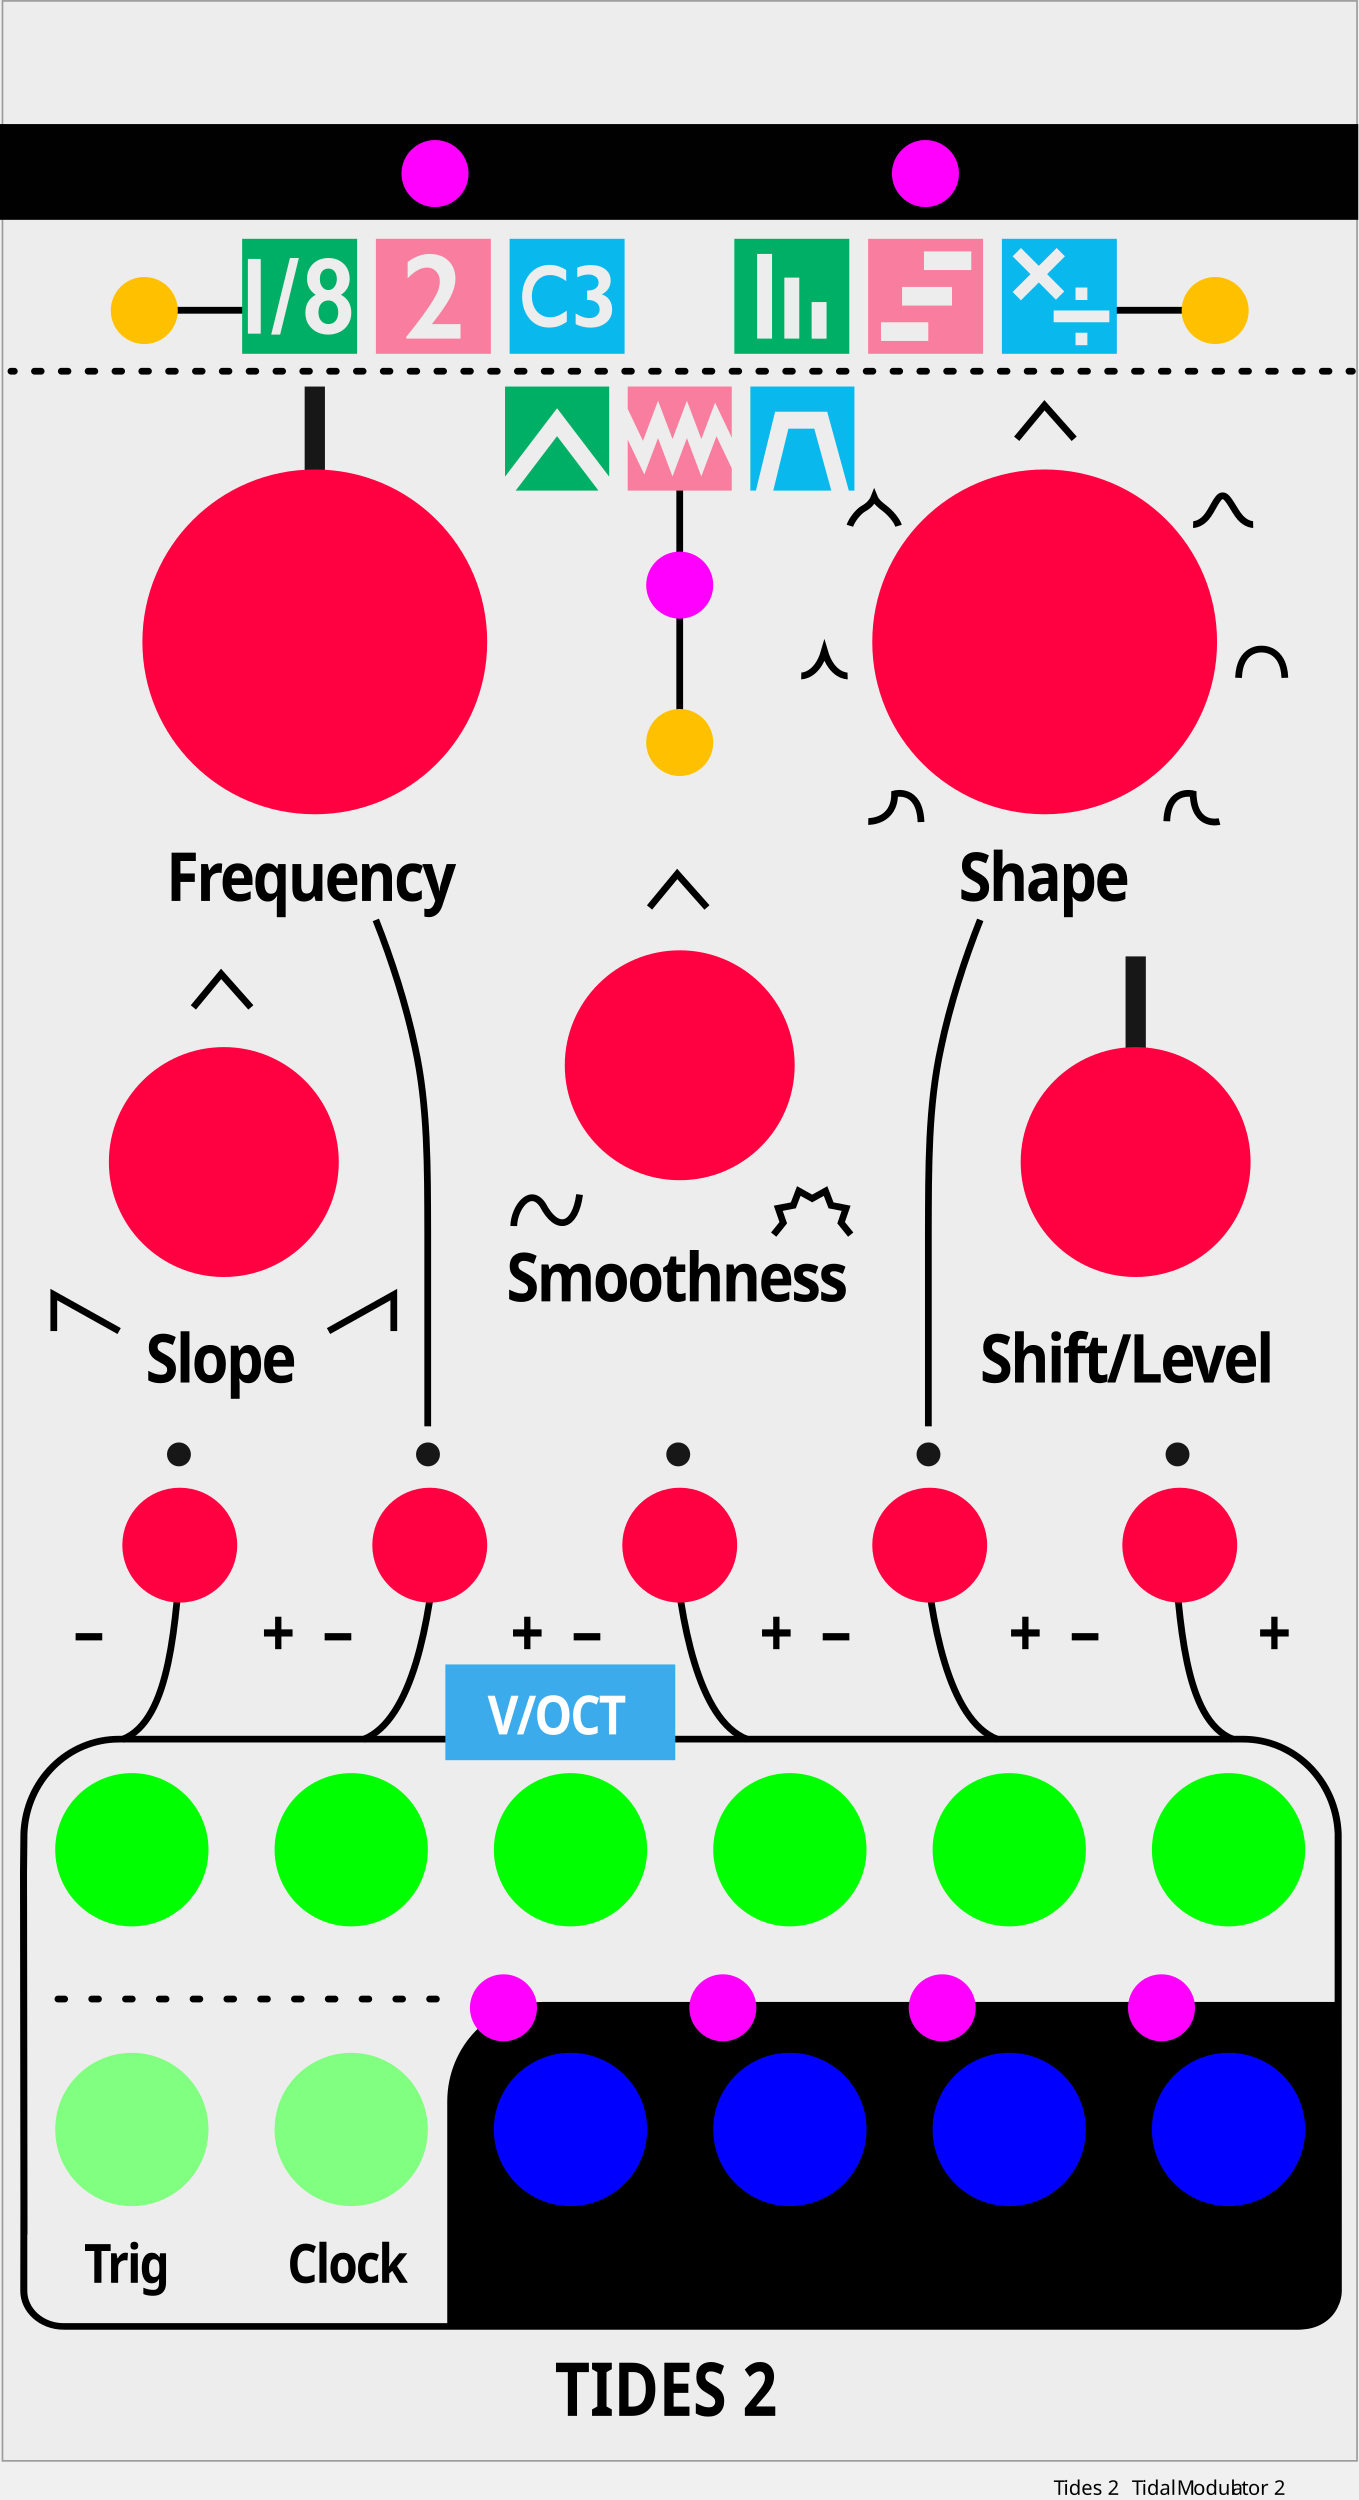
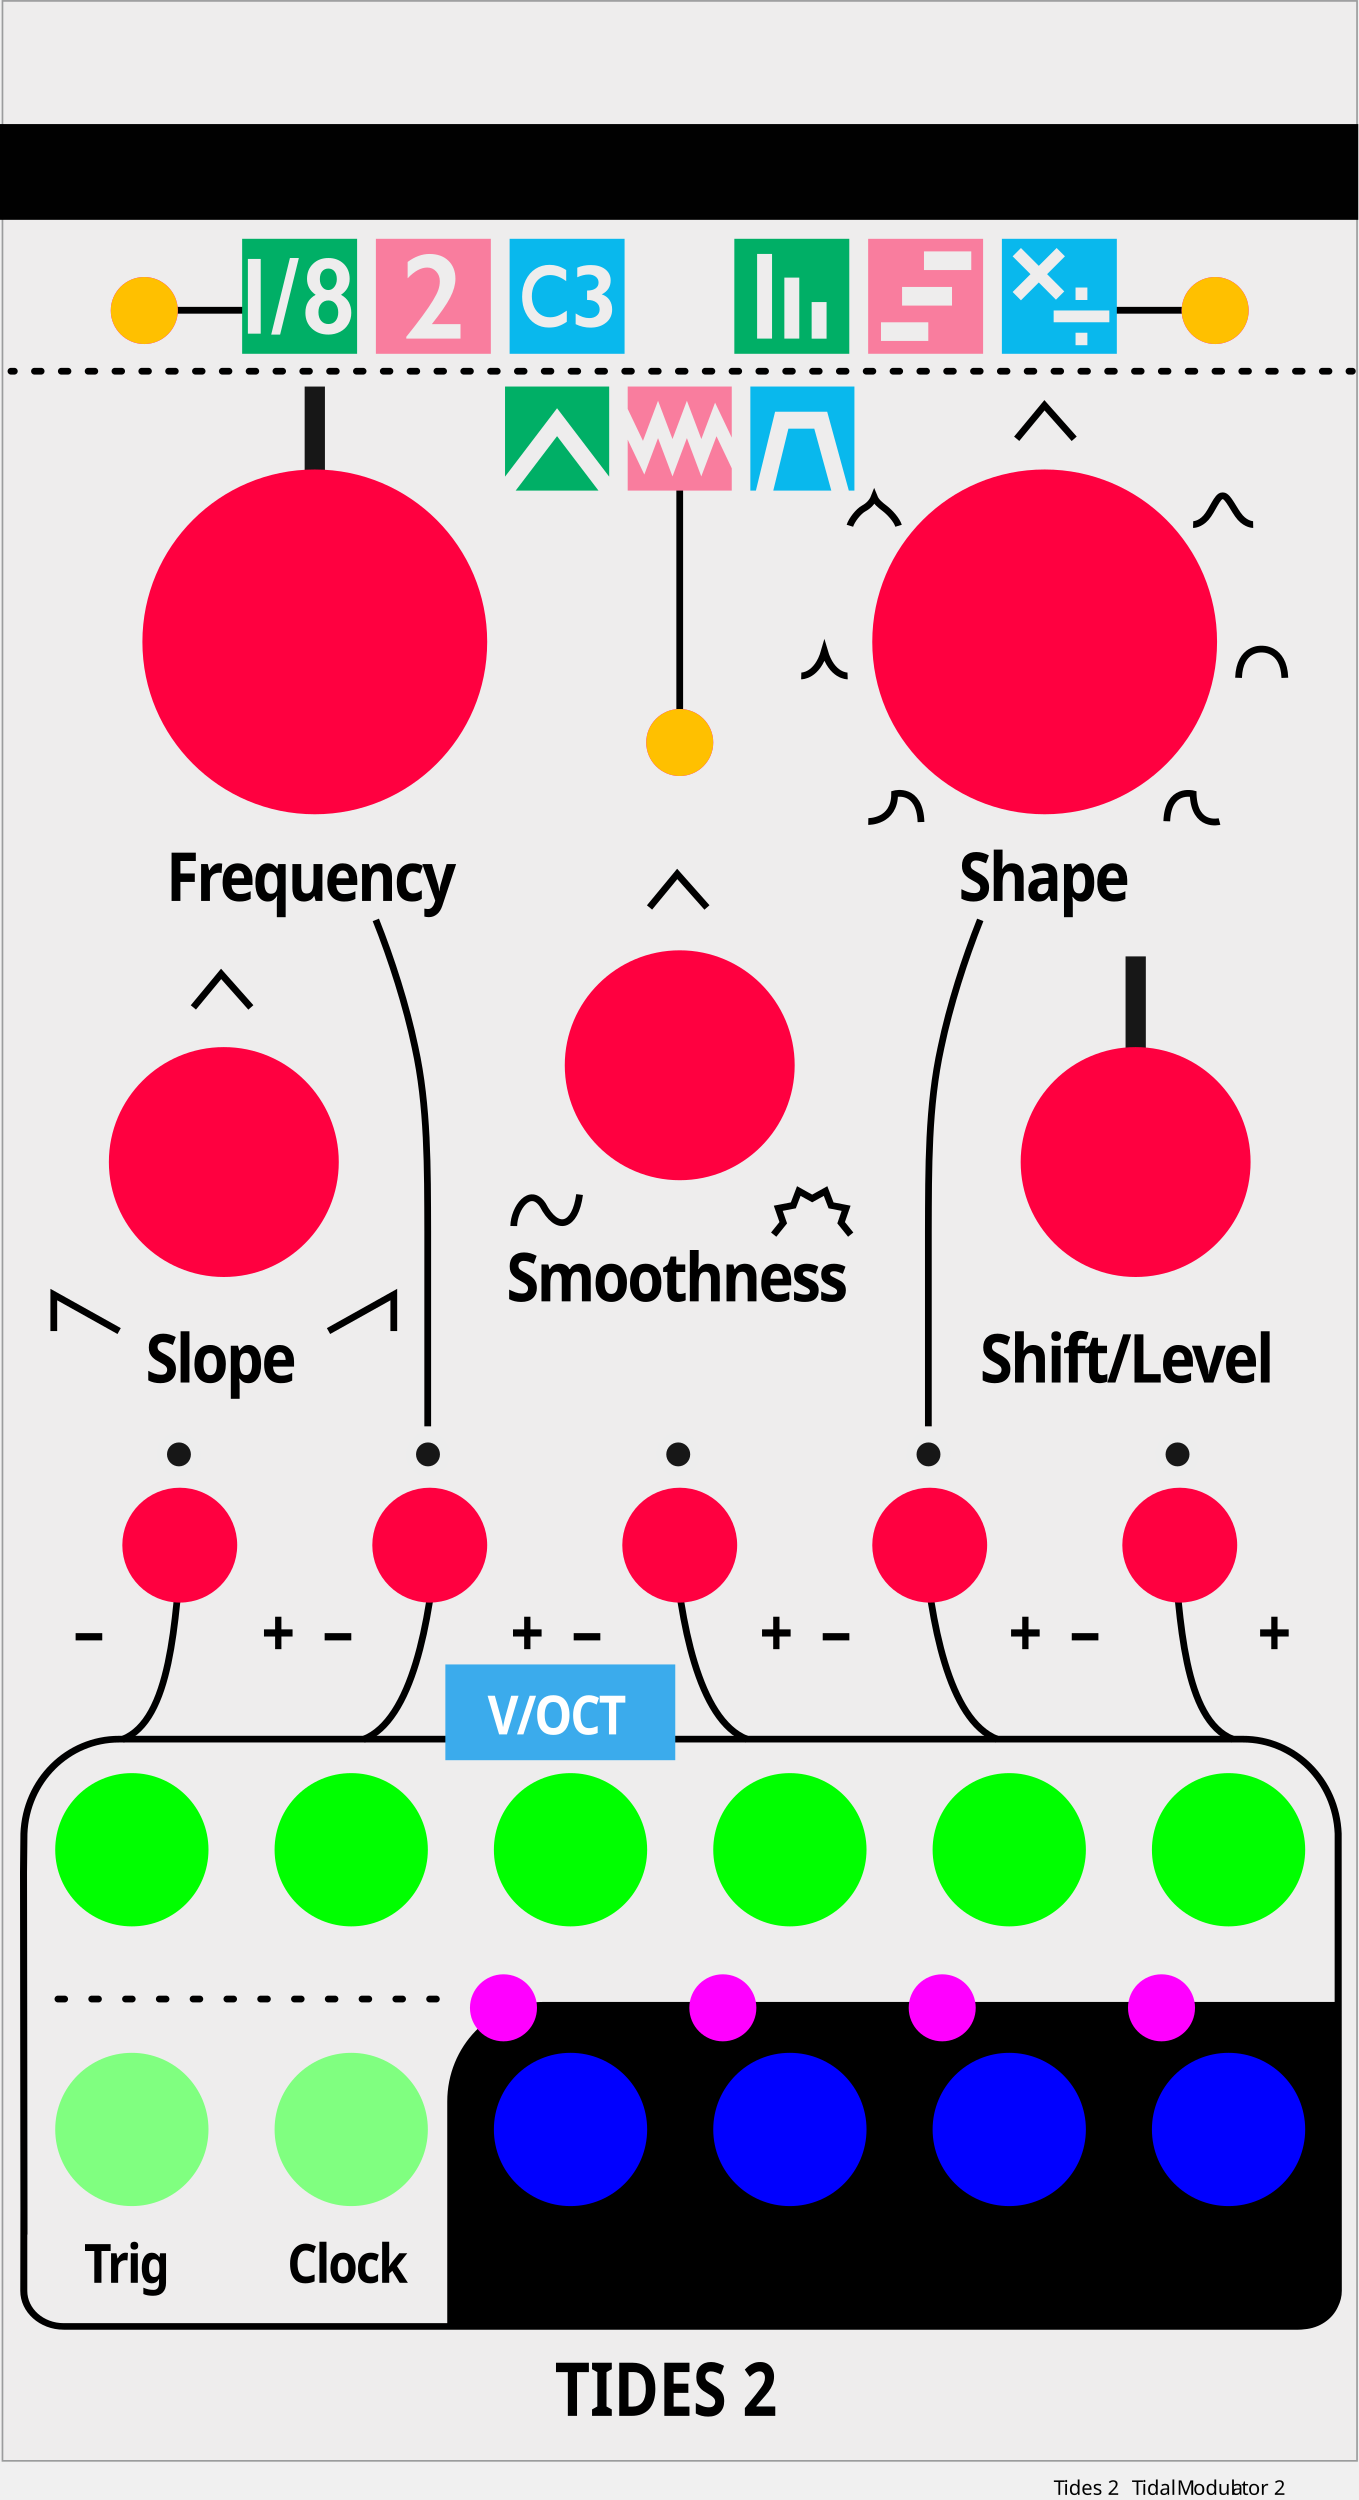
<svg xmlns="http://www.w3.org/2000/svg" width="70.9mm" height="130.5mm" viewBox="0 0 200.98 369.91" version="1.1" id="svg78">
  <defs id="defs78" />
  <g id="faceplate">
    <g id="art">
      <g id="panel">
        <rect x=".36" y=".12" width="200.44" height="364" style="fill: #eeeded; stroke-width: 0px;" id="rect1" />
        <path d="M200.68.25v363.75H.49V.25h200.19M200.93,0H.24v364.25h200.69V0h0Z" style="fill: #9b9c9d; stroke-width: 0px;" id="path1" />
      </g>
      <path d="M197.99,341.3c.35-.71.56-1.5.56-2.33l-.02-67.67c-.32-8.11-6.73-14.46-14.6-14.46H17.61c-7.86,0-14.27,6.35-14.59,14.47l-.06,5.72.06,49.99-.02,11.95c0,3.17,2.88,5.75,6.41,5.75h182.72c.29,0,.57-.02.85-.06,2.29-.17,4.2-1.52,5.01-3.36ZM4.04,338.97v-8.32h.03l-.07-53.61.06-5.7c.3-7.58,6.25-13.51,13.55-13.51h166.32c7.3,0,13.25,5.93,13.56,13.5v24.89s-.28,0-.28,0h-116.81c-7.85,0-14.22,6.6-14.22,14.74v32.79H9.41c-2.96,0-5.37-2.14-5.37-4.77Z" style="stroke-width: 0px;" id="path2" />
      <line x1="100.58" y1="72.28" x2="100.58" y2="113.39" style="fill: none; stroke: #000; stroke-linejoin: round;" id="line2" />
      <line x1="36.47" y1="45.9" x2="20.11" y2="45.9" style="fill: none; stroke: #000; stroke-linejoin: round;" id="line3" />
      <line x1="180.74" y1="45.9" x2="164.58" y2="45.9" style="fill: none; stroke: #000; stroke-linejoin: round;" id="line4" />
      <rect y="18.35" width="200.98" height="14.17" style="fill: #010101; stroke-width: 0px;" id="rect4" />
      <g id="g5">
        <polygon points="116.66 63.42 114.42 72.59 123.01 72.59 120.49 63.42 116.66 63.42" style="fill: #09b8ed; stroke-width: 0px;" id="polygon4" />
        <polygon points="111.03 57.19 111.03 72.59 111.85 72.59 114.69 60.92 122.4 60.92 125.6 72.59 126.43 72.59 126.43 57.19 111.03 57.19" style="fill: #09b8ed; stroke-width: 0px;" id="polygon5" />
      </g>
      <g id="g9">
        <polygon points="88.56 72.59 82.43 64.53 76.3 72.59 88.56 72.59" style="fill: #00af66; stroke-width: 0px;" id="polygon6" />
        <polygon points="82.43 60.4 90.14 70.52 90.14 57.19 74.73 57.19 74.73 70.52 82.43 60.4" style="fill: #00af66; stroke-width: 0px;" id="polygon7" />
        <polygon points="90.13 72.59 90.14 72.59 90.14 72.59 90.13 72.59" style="fill: #00af66; stroke-width: 0px;" id="polygon8" />
        <polygon points="74.73 72.59 74.73 72.59 74.73 72.59 74.73 72.59" style="fill: #00af66; stroke-width: 0px;" id="polygon9" />
      </g>
      <g id="g11">
        <polygon points="95.14 65.23 97.37 59.29 99.51 64.96 101.64 59.29 103.78 64.96 105.81 59.57 108.28 64.75 108.28 57.19 92.88 57.19 92.88 60.5 95.14 65.23" style="fill: #f97d9e; stroke-width: 0px;" id="polygon10" />
        <polygon points="106.02 64.54 103.77 70.49 101.64 64.82 99.51 70.49 97.37 64.82 95.34 70.21 92.88 65.04 92.88 72.59 108.28 72.59 108.28 69.29 106.02 64.54" style="fill: #f97d9e; stroke-width: 0px;" id="polygon11" />
      </g>
      <path d="M183.27,100.29c.16-4.5,3.39-4.25,3.39-4.25,0,0,3.3-.25,3.46,4.25" style="fill: none; stroke: #000; stroke-miterlimit: 10;" id="path11" />
      <path d="M118.56,100.01s2.36.07,3.43-3.68c1.09,3.76,3.43,3.68,3.43,3.68" style="fill: none; stroke: #000; stroke-miterlimit: 10;" id="path12" />
      <path d="M180.45,121.55s-3.72.98-3.9-4.05v-.04s-3.72-.98-3.9,4.05" style="fill: none; stroke: #000; stroke-miterlimit: 10;" id="path13" />
      <path d="M128.48,121.55s3.9.09,3.9-4.09h0s3.72-1.01,3.9,4.17" style="fill: none; stroke: #000; stroke-miterlimit: 10;" id="path14" />
      <path d="M185.43,77.61s-.96.02-1.91-1.03c-.94-1.06-1.79-3.22-2.54-3.22h-.12c-.75,0-1.46,2.16-2.4,3.22-.94,1.06-1.91,1.03-1.91,1.03" style="fill: none; stroke: #000; stroke-linejoin: round;" id="path15" />
      <path d="M132.96,77.79c-.26-.85-1.27-1.97-2.04-2.56-.66-.51-1.27-.97-1.56-1.69-.28.72-.84,1.3-1.56,1.69-.78.43-1.78,1.71-2.04,2.56" style="fill: none; stroke: #000; stroke-miterlimit: 10;" id="path16" />
      <polyline points="150.44 64.92 154.55 59.96 158.95 64.92" style="fill: none; stroke: #000; stroke-miterlimit: 10;" id="polyline16" />
      <polyline points="48.61 196.95 58.27 191.55 58.27 196.95" style="fill: none; stroke: #000; stroke-miterlimit: 10;" id="polyline17" />
      <polyline points="17.63 196.95 7.96 191.55 7.96 196.95" style="fill: none; stroke: #000; stroke-miterlimit: 10;" id="polyline18" />
      <polyline points="28.61 149.06 32.72 144.1 37.12 149.06" style="fill: none; stroke: #000; stroke-miterlimit: 10;" id="polyline19" />
      <polyline points="96.11 134.27 100.21 129.31 104.61 134.27" style="fill: none; stroke: #000; stroke-miterlimit: 10;" id="polyline20" />
      <polyline points="114.48 182.68 115.9 180.92 115.16 178.78 117.39 178.35 118.2 176.23 120.18 177.33 122.16 176.23 122.97 178.35 125.2 178.78 124.46 180.92 125.88 182.68" style="fill: none; stroke: #000; stroke-miterlimit: 10;" id="polyline21" />
      <path d="M76.02,181.41c.05-2.69,2.43-5.89,4.29-3.13,2.11,4.08,4.82,3.3,5.45-1.53" style="fill: none; stroke: #000; stroke-miterlimit: 10;" id="path21" />
      <path d="M128.46,35.33v17.01h17.01v-17.01h-17.01ZM137.36,50.44h-7v-2.76h7v2.76ZM140.87,45.21h-7.39v-2.76h7.39v2.76ZM143.72,39.95h-7v-2.76h7v2.76Z" style="fill: #f97d9e; stroke-width: 0px;" id="path22" />
      <path d="M108.66,35.33v17.01s17.01,0,17.01,0v-17.01s-17.01,0-17.01,0ZM120.1,44.69h2.21v5.41h-2.21v-5.41ZM116.06,41.07h2.21v9.02h-2.21v-9.02ZM112.03,37.57h2.21v12.52h-2.21v-12.52Z" style="fill: #00af66; stroke-width: 0px;" id="path23" />
      <path d="M148.25,35.33v17.01h17.01v-17.01h-17.01ZM159.15,42.54h1.75v1.84h-1.75v-1.84ZM149.84,43.2l2.64-2.64-2.64-2.64,1.23-1.23,2.64,2.64,2.64-2.64,1.23,1.23-2.64,2.64,2.54,2.55-1.23,1.23-2.54-2.55-2.64,2.64-1.23-1.23ZM160.9,51.07h-1.75v-1.84h1.75v1.84ZM164.15,47.68h-8.24v-1.75h8.24v1.75Z" style="fill: #09b8ed; stroke-width: 0px;" id="path24" />
      <g id="g27">
        <path d="M48.59,42.91c.36,0,.65-.16.89-.47s.36-.7.36-1.15c0-.48-.11-.86-.34-1.14s-.53-.42-.91-.42-.69.14-.92.41-.34.66-.34,1.15.12.86.36,1.17.54.45.91.45Z" style="fill: #00af66; stroke-width: 0px;" id="path25" />
        <path d="M48.61,44.45c-.45,0-.81.16-1.08.47s-.41.74-.41,1.27.13.97.4,1.28c.27.31.63.47,1.08.47s.81-.16,1.06-.47.39-.73.39-1.25-.13-.94-.4-1.27-.61-.5-1.04-.5Z" style="fill: #00af66; stroke-width: 0px;" id="path26" />
        <path d="M35.83,35.33v17.01h17.01v-17.01h-17.01ZM38.58,49.36h-1.9v-11.05h1.9v11.05ZM41.45,49.5h-1.32l2.77-11.33h1.32l-2.77,11.33ZM51.54,47.94c-.29.49-.7.88-1.22,1.15-.52.27-1.1.41-1.73.41-.99,0-1.8-.3-2.44-.9-.64-.6-.96-1.37-.96-2.32,0-.63.13-1.16.38-1.59s.63-.79,1.14-1.08c-.85-.57-1.28-1.36-1.28-2.36,0-.91.3-1.65.89-2.22s1.35-.86,2.27-.86,1.68.29,2.27.86.88,1.32.88,2.23c0,1-.43,1.78-1.28,2.35.53.3.92.67,1.16,1.12s.36.96.36,1.56-.15,1.16-.44,1.66Z" style="fill: #00af66; stroke-width: 0px;" id="path27" />
      </g>
      <path d="M55.62,35.33v17.01h17.01v-17.01h-17.01ZM68.13,50.09h-8.01v-.26c.93-1.15,1.73-2.18,2.4-3.1.67-.92,1.19-1.68,1.55-2.28s.63-1.12.78-1.54.23-.86.23-1.32c0-.57-.18-1.04-.54-1.43s-.8-.58-1.32-.58c-.93,0-1.9.53-2.9,1.59v-2.42c1.06-.78,2.13-1.18,3.23-1.18,1.17,0,2.11.33,2.8,1s1.04,1.56,1.04,2.68c0,.85-.26,1.77-.77,2.76s-1.42,2.3-2.72,3.94h4.24v2.14Z" style="fill: #f97d9e; stroke-width: 0px;" id="path28" />
      <path d="M75.41,35.33v17.01h17.01v-17.01h-17.01ZM83.86,47.62c-.47.31-.89.52-1.28.65s-.85.19-1.37.19c-.76,0-1.43-.19-2.03-.57-.6-.38-1.06-.93-1.41-1.64s-.51-1.5-.51-2.35c0-.91.18-1.73.53-2.45.35-.72.83-1.28,1.45-1.68.61-.39,1.31-.59,2.08-.59.41,0,.81.06,1.2.17.39.12.81.31,1.26.6v1.64c-.44-.32-.85-.55-1.23-.69-.38-.14-.77-.21-1.17-.21-.51,0-.97.13-1.38.4-.41.27-.73.64-.96,1.12-.23.48-.34,1.02-.34,1.61s.11,1.15.34,1.62c.23.48.55.85.96,1.11.41.26.87.39,1.39.39.39,0,.77-.07,1.13-.21.36-.14.81-.4,1.35-.77v1.64ZM89.68,47.73c-.59.49-1.36.74-2.32.74-.76,0-1.48-.17-2.18-.51v-1.59c.38.25.74.42,1.06.53.32.11.65.16.98.16.44,0,.81-.12,1.09-.36.28-.24.42-.55.42-.93,0-.42-.16-.76-.47-1.01s-.74-.38-1.28-.38h-.11v-1.4h.08c.51,0,.9-.11,1.19-.32s.43-.5.43-.86-.14-.65-.41-.86c-.28-.22-.63-.33-1.06-.33-.53,0-1.1.14-1.68.41v-1.42c.59-.26,1.26-.39,2-.39.88,0,1.59.21,2.13.62.54.42.81.97.81,1.65,0,.93-.44,1.62-1.32,2.07.51.17.89.45,1.15.84s.39.86.39,1.39c0,.8-.29,1.45-.88,1.94Z" style="fill: #09b8ed; stroke-width: 0px;" id="path29" />
      <rect x="65.9" y="246.28" width="34.02" height="14.17" style="fill: #3babec; stroke-width: 0px;" id="rect29" />
      <g id="art_2" data-name="art 2">
        <path d="M15.13,242.72h-3.94v-1.07h3.94v1.07Z" style="stroke-width: 0px;" id="path30" />
        <path d="M51.98,242.72h-3.94v-1.07h3.94v1.07Z" style="stroke-width: 0px;" id="path31" />
        <path d="M88.83,242.72h-3.94v-1.07h3.94v1.07Z" style="stroke-width: 0px;" id="path32" />
        <path d="M125.68,242.72h-3.94v-1.07h3.94v1.07Z" style="stroke-width: 0px;" id="path33" />
        <path d="M162.53,242.72h-3.94v-1.07h3.94v1.07Z" style="stroke-width: 0px;" id="path34" />
        <path d="M43.29,242.15h-1.65v1.87h-.93v-1.87h-1.65v-1.06h1.65v-1.87h.93v1.87h1.65v1.06Z" style="stroke-width: 0px;" id="path35" />
        <path d="M80.14,242.15h-1.65v1.87h-.93v-1.87h-1.65v-1.06h1.65v-1.87h.93v1.87h1.65v1.06Z" style="stroke-width: 0px;" id="path36" />
        <path d="M116.99,242.15h-1.65v1.87h-.93v-1.87h-1.65v-1.06h1.65v-1.87h.93v1.87h1.65v1.06Z" style="stroke-width: 0px;" id="path37" />
        <path d="M153.84,242.15h-1.65v1.87h-.93v-1.87h-1.65v-1.06h1.65v-1.87h.93v1.87h1.65v1.06Z" style="stroke-width: 0px;" id="path38" />
        <path d="M190.69,242.15h-1.65v1.87h-.93v-1.87h-1.65v-1.06h1.65v-1.87h.93v1.87h1.65v1.06Z" style="stroke-width: 0px;" id="path39" />
        <g id="center">
          <path d="M26.48,217.73c-1.39,0-2.52-1.13-2.52-2.52s1.13-2.52,2.52-2.52,2.52,1.13,2.52,2.52-1.13,2.52-2.52,2.52Z" style="fill: #171717; stroke-width: 0px;" id="path40" />
          <path d="M26.48,213.43c.98,0,1.77.79,1.77,1.77s-.79,1.77-1.77,1.77-1.77-.79-1.77-1.77.79-1.77,1.77-1.77M26.48,211.93c-1.8,0-3.27,1.47-3.27,3.27s1.47,3.27,3.27,3.27,3.27-1.47,3.27-3.27-1.47-3.27-3.27-3.27h0Z" style="fill: #ededed; stroke-width: 0px;" id="path41" />
        </g>
        <g id="center-2" data-name="center">
          <path d="M63.33,217.73c-1.39,0-2.52-1.13-2.52-2.52s1.13-2.52,2.52-2.52,2.52,1.13,2.52,2.52-1.13,2.52-2.52,2.52Z" style="fill: #171717; stroke-width: 0px;" id="path42" />
          <path d="M63.33,213.43c.98,0,1.77.79,1.77,1.77s-.79,1.77-1.77,1.77-1.77-.79-1.77-1.77.79-1.77,1.77-1.77M63.33,211.93c-1.8,0-3.27,1.47-3.27,3.27s1.47,3.27,3.27,3.27,3.27-1.47,3.27-3.27-1.47-3.27-3.27-3.27h0Z" style="fill: #ededed; stroke-width: 0px;" id="path43" />
        </g>
        <g id="center-3" data-name="center">
          <path d="M100.36,217.73c-1.39,0-2.52-1.13-2.52-2.52s1.13-2.52,2.52-2.52,2.52,1.13,2.52,2.52-1.13,2.52-2.52,2.52Z" style="fill: #171717; stroke-width: 0px;" id="path44" />
          <path d="M100.36,213.43c.98,0,1.77.79,1.77,1.77s-.79,1.77-1.77,1.77-1.77-.79-1.77-1.77.79-1.77,1.77-1.77M100.36,211.93c-1.8,0-3.27,1.47-3.27,3.27s1.47,3.27,3.27,3.27,3.27-1.47,3.27-3.27-1.47-3.27-3.27-3.27h0Z" style="fill: #ededed; stroke-width: 0px;" id="path45" />
        </g>
        <g id="center-4" data-name="center">
          <path d="M137.39,217.73c-1.39,0-2.52-1.13-2.52-2.52s1.13-2.52,2.52-2.52,2.52,1.13,2.52,2.52-1.13,2.52-2.52,2.52Z" style="fill: #171717; stroke-width: 0px;" id="path46" />
          <path d="M137.39,213.43c.98,0,1.77.79,1.77,1.77s-.79,1.77-1.77,1.77-1.77-.79-1.77-1.77.79-1.77,1.77-1.77M137.39,211.93c-1.8,0-3.27,1.47-3.27,3.27s1.47,3.27,3.27,3.27,3.27-1.47,3.27-3.27-1.47-3.27-3.27-3.27h0Z" style="fill: #ededed; stroke-width: 0px;" id="path47" />
        </g>
        <g id="center-5" data-name="center">
          <path d="M174.24,217.73c-1.39,0-2.52-1.13-2.52-2.52s1.13-2.52,2.52-2.52,2.52,1.13,2.52,2.52-1.13,2.52-2.52,2.52Z" style="fill: #171717; stroke-width: 0px;" id="path48" />
          <path d="M174.24,213.43c.98,0,1.77.79,1.77,1.77s-.79,1.77-1.77,1.77-1.77-.79-1.77-1.77.79-1.77,1.77-1.77M174.24,211.93c-1.8,0-3.27,1.47-3.27,3.27s1.47,3.27,3.27,3.27,3.27-1.47,3.27-3.27-1.47-3.27-3.27-3.27h0Z" style="fill: #ededed; stroke-width: 0px;" id="path49" />
        </g>
        <path d="M137.37,211.05c0-9.41,0-19.43,0-28.85.03-9.38-.04-18.53,1.88-27.26,1.27-6.1,3.49-13.05,5.8-18.83" style="fill: none; stroke: #000; stroke-miterlimit: 10;" id="path50" />
        <path d="M63.29,211.05c0-9.41,0-19.43,0-28.85-.03-9.38.04-18.53-1.88-27.26-1.27-6.1-3.49-13.05-5.8-18.83" style="fill: none; stroke: #000; stroke-miterlimit: 10;" id="path51" />
        <g id="Layer_7" data-name="Layer 7">
          <path d="M64.61,227.96c-.96,11.87-3.62,26.6-10.83,29.41" style="fill: none; stroke: #000; stroke-miterlimit: 10;" id="path52" />
          <path d="M26.93,227.96c-.96,11.87-1.6,26.6-8.81,29.41" style="fill: none; stroke: #000; stroke-miterlimit: 10;" id="path53" />
          <path d="M99.69,227.93c.96,11.87,3.62,26.6,10.83,29.41" style="fill: none; stroke: #000; stroke-miterlimit: 10;" id="path54" />
          <path d="M136.72,227.93c.96,11.87,3.62,26.6,10.83,29.41" style="fill: none; stroke: #000; stroke-miterlimit: 10;" id="path55" />
          <path d="M173.61,227.93c.96,11.87,1.6,26.6,8.81,29.41" style="fill: none; stroke: #000; stroke-miterlimit: 10;" id="path56" />
        </g>
        <g id="solid_divider" data-name="solid divider">
          <g id="g58">
            <line x1="1.62" y1="54.92" x2="2.12" y2="54.92" style="fill: none; stroke: #000; stroke-linecap: round; stroke-linejoin: round;" id="line56" />
            <line x1="5.1" y1="54.92" x2="198.12" y2="54.92" style="fill: none; stroke: #000; stroke-dasharray: 0 0 .99 2.98; stroke-linecap: round; stroke-linejoin: round;" id="line57" />
            <line x1="199.61" y1="54.92" x2="200.11" y2="54.92" style="fill: none; stroke: #000; stroke-linecap: round; stroke-linejoin: round;" id="line58" />
          </g>
        </g>
      </g>
      <line x1="8.57" y1="295.79" x2="64.61" y2="295.79" style="fill: none; stroke: #000; stroke-dasharray: 0 0 1 4; stroke-linecap: round; stroke-linejoin: round;" id="line59" />
      <line x1="168.05" y1="141.51" x2="168.05" y2="155.68" style="fill: none; stroke: #171717; stroke-miterlimit: 10; stroke-width: 3px;" id="line60" />
      <line x1="46.58" y1="57.19" x2="46.58" y2="71.36" style="fill: none; stroke: #171717; stroke-miterlimit: 10; stroke-width: 3px;" id="line61" />
    </g>
    <g id="text">
      <text transform="translate(21.54 204.57) scale(.88 1)" style="font-family: GillSans-Bold, 'Gill Sans'; font-size: 10px; font-weight: 700; letter-spacing: -.04em;" id="text61">
        <tspan x="0" y="0" id="tspan61">Slope</tspan>
      </text>
      <text transform="translate(24.59 133.3) scale(.88 1)" style="font-family: GillSans-Bold, 'Gill Sans'; font-size: 10px; font-weight: 700; letter-spacing: -.04em;" id="text62">
        <tspan x="0" y="0" id="tspan62">Frequency</tspan>
      </text>
      <text transform="translate(141.86 133.3) scale(.88 1)" style="font-family: GillSans-Bold, 'Gill Sans'; font-size: 10px; font-weight: 700; letter-spacing: -.04em;" id="text63">
        <tspan x="0" y="0" id="tspan63">Shape</tspan>
      </text>
      <text transform="translate(74.94 192.55) scale(.88 1)" style="font-family: GillSans-Bold, 'Gill Sans'; font-size: 10px; font-weight: 700; letter-spacing: -.04em;" id="text64">
        <tspan x="0" y="0" id="tspan64">Smoothness</tspan>
      </text>
      <text transform="translate(12.44 337.78) scale(.88 1)" style="font-family: GillSans-Bold, 'Gill Sans'; font-size: 8px; font-weight: 700; letter-spacing: -.04em;" id="text65">
        <tspan x="0" y="0" id="tspan65">Trig</tspan>
      </text>
      <text transform="translate(42.51 337.78) scale(.88 1)" style="font-family: GillSans-Bold, 'Gill Sans'; font-size: 8px; font-weight: 700; letter-spacing: -.04em;" id="text66">
        <tspan x="0" y="0" id="tspan66">Clock</tspan>
      </text>
      <text transform="translate(82.09 357.47) scale(.82 1)" style="font-family: GillSans-Bold, 'Gill Sans'; font-size: 11px; font-weight: 700;" id="text67">
        <tspan x="0" y="0" id="tspan67">TIDES 2</tspan>
      </text>
      <text transform="translate(72.15 256.63) scale(.88 1)" style="fill: #fff; font-family: GillSans-Bold, 'Gill Sans'; font-size: 8px; font-weight: 700; letter-spacing: -.04em;" id="text68">
        <tspan x="0" y="0" id="tspan68">V/OCT</tspan>
      </text>
      <text transform="translate(145.01 204.57) scale(.88 1)" style="font-family: GillSans-Bold, 'Gill Sans'; font-size: 10px; font-weight: 700; letter-spacing: -.04em;" id="text69">
        <tspan x="0" y="0" id="tspan69">Shift/Level</tspan>
      </text>
    </g>
  </g>
  <g id="components">
    <circle id="Ch4_LED_GreenLight" data-name="Ch4 LED#GreenLight" cx="171.87" cy="297.09" r="4.96" style="fill: #f0f; stroke-width: 0px;" />
    <circle id="Ch3_LED_GreenLight" data-name="Ch3 LED#GreenLight" cx="139.42" cy="297.09" r="4.96" style="fill: #f0f; stroke-width: 0px;" />
    <circle id="Ch2_LED_GreenLight" data-name="Ch2 LED#GreenLight" cx="106.96" cy="297.09" r="4.96" style="fill: #f0f; stroke-width: 0px;" />
    <circle id="Ch1_LED_GreenLight" data-name="Ch1 LED#GreenLight" cx="74.5" cy="297.09" r="4.96" style="fill: #f0f; stroke-width: 0px;" />
-     <circle id="Ramp_Mode_LED_GreenRedLight" data-name="Ramp Mode LED#GreenRedLight" cx="100.58" cy="86.57" r="4.96" style="fill: #f0f; stroke-width: 0px;" />
-     <circle id="Output_Mode_LED_GreenRedLight" data-name="Output Mode LED#GreenRedLight" cx="136.94" cy="25.67" r="4.96" style="fill: #f0f; stroke-width: 0px;" />
-     <circle id="Freq_Range_LED_GreenRedLight" data-name="Freq Range LED#GreenRedLight" cx="64.37" cy="25.67" r="4.96" style="fill: #f0f; stroke-width: 0px;" />
+     <circle id="Ramp_Mode_LED_GreenRedLight" data-name="Ramp Mode LED#GreenRedLight" cx="100.58" cy="109.86" r="4.96" style="fill:#ff00ff;stroke-width:0px" />
+     <circle id="Output_Mode_LED_GreenRedLight" data-name="Output Mode LED#GreenRedLight" cx="179.81" cy="45.94" r="4.96" style="fill:#ff00ff;stroke-width:0px" />
+     <circle id="Freq_Range_LED_GreenRedLight" data-name="Freq Range LED#GreenRedLight" cx="21.35" cy="45.94" r="4.96" style="fill:#ff00ff;stroke-width:0px" />
    <circle id="Ch4_Out" data-name="Ch4 Out" cx="181.79" cy="315.09" r="11.34" style="fill: blue; stroke-width: 0px;" />
    <circle id="Ch3_Out" data-name="Ch3 Out" cx="149.34" cy="315.09" r="11.34" style="fill: blue; stroke-width: 0px;" />
    <circle id="Ch2_Out" data-name="Ch2 Out" cx="116.88" cy="315.09" r="11.34" style="fill: blue; stroke-width: 0px;" />
    <circle id="Ch1_Out" data-name="Ch1 Out" cx="84.42" cy="315.09" r="11.34" style="fill: blue; stroke-width: 0px;" />
    <circle id="Clock" cx="51.97" cy="315.09" r="11.34" style="fill: #80ff80; stroke-width: 0px;" />
    <circle id="Trig" cx="19.51" cy="315.09" r="11.34" style="fill: #80ff80; stroke-width: 0px;" />
    <circle id="Shift_Level_CV" data-name="Shift Level CV" cx="181.79" cy="273.7" r="11.34" style="fill: lime; stroke-width: 0px;" />
    <circle id="Shape_CV" data-name="Shape CV" cx="149.34" cy="273.7" r="11.34" style="fill: lime; stroke-width: 0px;" />
    <circle id="Smoothness_CV" data-name="Smoothness CV" cx="116.88" cy="273.7" r="11.34" style="fill: lime; stroke-width: 0px;" />
    <circle id="V_Oct" data-name="V Oct" cx="84.42" cy="273.7" r="11.34" style="fill: lime; stroke-width: 0px;" />
    <circle id="Frequency_CV" data-name="Frequency CV" cx="51.97" cy="273.7" r="11.34" style="fill: lime; stroke-width: 0px;" />
    <circle id="Slope_CV" data-name="Slope CV" cx="19.51" cy="273.7" r="11.34" style="fill: lime; stroke-width: 0px;" />
    <circle id="Shift_Level_Atten_Trimpot" data-name="Shift Level Atten#Trimpot" cx="174.57" cy="228.63" r="8.5" style="fill: #ff0040; stroke-width: 0px;" />
    <circle id="Shape_Atten_Trimpot" data-name="Shape Atten#Trimpot" cx="137.57" cy="228.63" r="8.5" style="fill: #ff0040; stroke-width: 0px;" />
    <circle id="Smoothness_Atten_Trimpot" data-name="Smoothness Atten#Trimpot" cx="100.58" cy="228.63" r="8.5" style="fill: #ff0040; stroke-width: 0px;" />
    <circle id="Frequency_Atten_Trimpot" data-name="Frequency Atten#Trimpot" cx="63.59" cy="228.63" r="8.5" style="fill: #ff0040; stroke-width: 0px;" />
    <circle id="Slope_Atten_Trimpot" data-name="Slope Atten#Trimpot" cx="26.6" cy="228.63" r="8.5" style="fill: #ff0040; stroke-width: 0px;" />
    <circle id="Shift_Level_WhiteMediumKnob" data-name="Shift Level#WhiteMediumKnob" cx="168.04" cy="171.94" r="17.01" style="fill:#ff0040;stroke-width:0px" />
    <circle id="Slope_WhiteMediumKnob" data-name="Slope#WhiteMediumKnob" cx="33.12" cy="171.94" r="17.01" style="fill: #ff0040; stroke-width: 0px;" />
    <circle id="Smoothness_WhiteMediumKnob" data-name="Smoothness#WhiteMediumKnob" cx="100.58" cy="157.62" r="17.01" style="fill: #ff0040; stroke-width: 0px;" />
    <circle id="Shape_WhiteLargeKnob" data-name="Shape#WhiteLargeKnob" cx="154.58" cy="94.97" r="25.51" style="fill: #ff0040; stroke-width: 0px;" />
    <circle id="Frequency_WhiteLargeKnob" data-name="Frequency#WhiteLargeKnob" cx="46.58" cy="94.97" r="25.51" style="fill: #ff0040; stroke-width: 0px;" />
    <circle id="Output_Mode_SmallButton" data-name="Output Mode#SmallButton" cx="179.81" cy="45.94" r="4.96" style="fill: #ffc000; stroke-width: 0px;" />
    <circle id="Ramp_Mode_SmallButton" data-name="Ramp Mode#SmallButton" cx="100.58" cy="109.86" r="4.96" style="fill: #ffc000; stroke-width: 0px;" />
    <circle id="Freq_Range_SmallButton" data-name="Freq Range#SmallButton" cx="21.35" cy="45.94" r="4.96" style="fill: #ffc000; stroke-width: 0px;" />
    <text id="slug" transform="translate(155.91 369.16)" style="fill: #010101; font-family: MyriadPro-Regular, 'Myriad Pro'; font-size: 3px;">
      <tspan x="0" y="0" style="letter-spacing: -.01em;" id="tspan70">T</tspan>
      <tspan x="1.46" y="0" id="tspan71">ides 2</tspan>
    </text>
    <text id="modulename" transform="translate(167.48 369.16)" style="fill: #010101; font-family: MyriadPro-Regular, 'Myriad Pro'; font-size: 3px;">
      <tspan x="0" y="0" style="letter-spacing: -.01em;" id="tspan72">T</tspan>
      <tspan x="1.46" y="0" id="tspan73">idal </tspan>
      <tspan x="6.64" y="0" style="letter-spacing: 0em;" id="tspan74">M</tspan>
      <tspan x="9.07" y="0" style="letter-spacing: 0em;" id="tspan75">odul</tspan>
      <tspan x="14.77" y="0" style="letter-spacing: 0em;" id="tspan76">a</tspan>
      <tspan x="16.2" y="0" style="letter-spacing: 0em;" id="tspan77">t</tspan>
      <tspan x="17.18" y="0" id="tspan78">or 2</tspan>
    </text>
  </g>
</svg>
